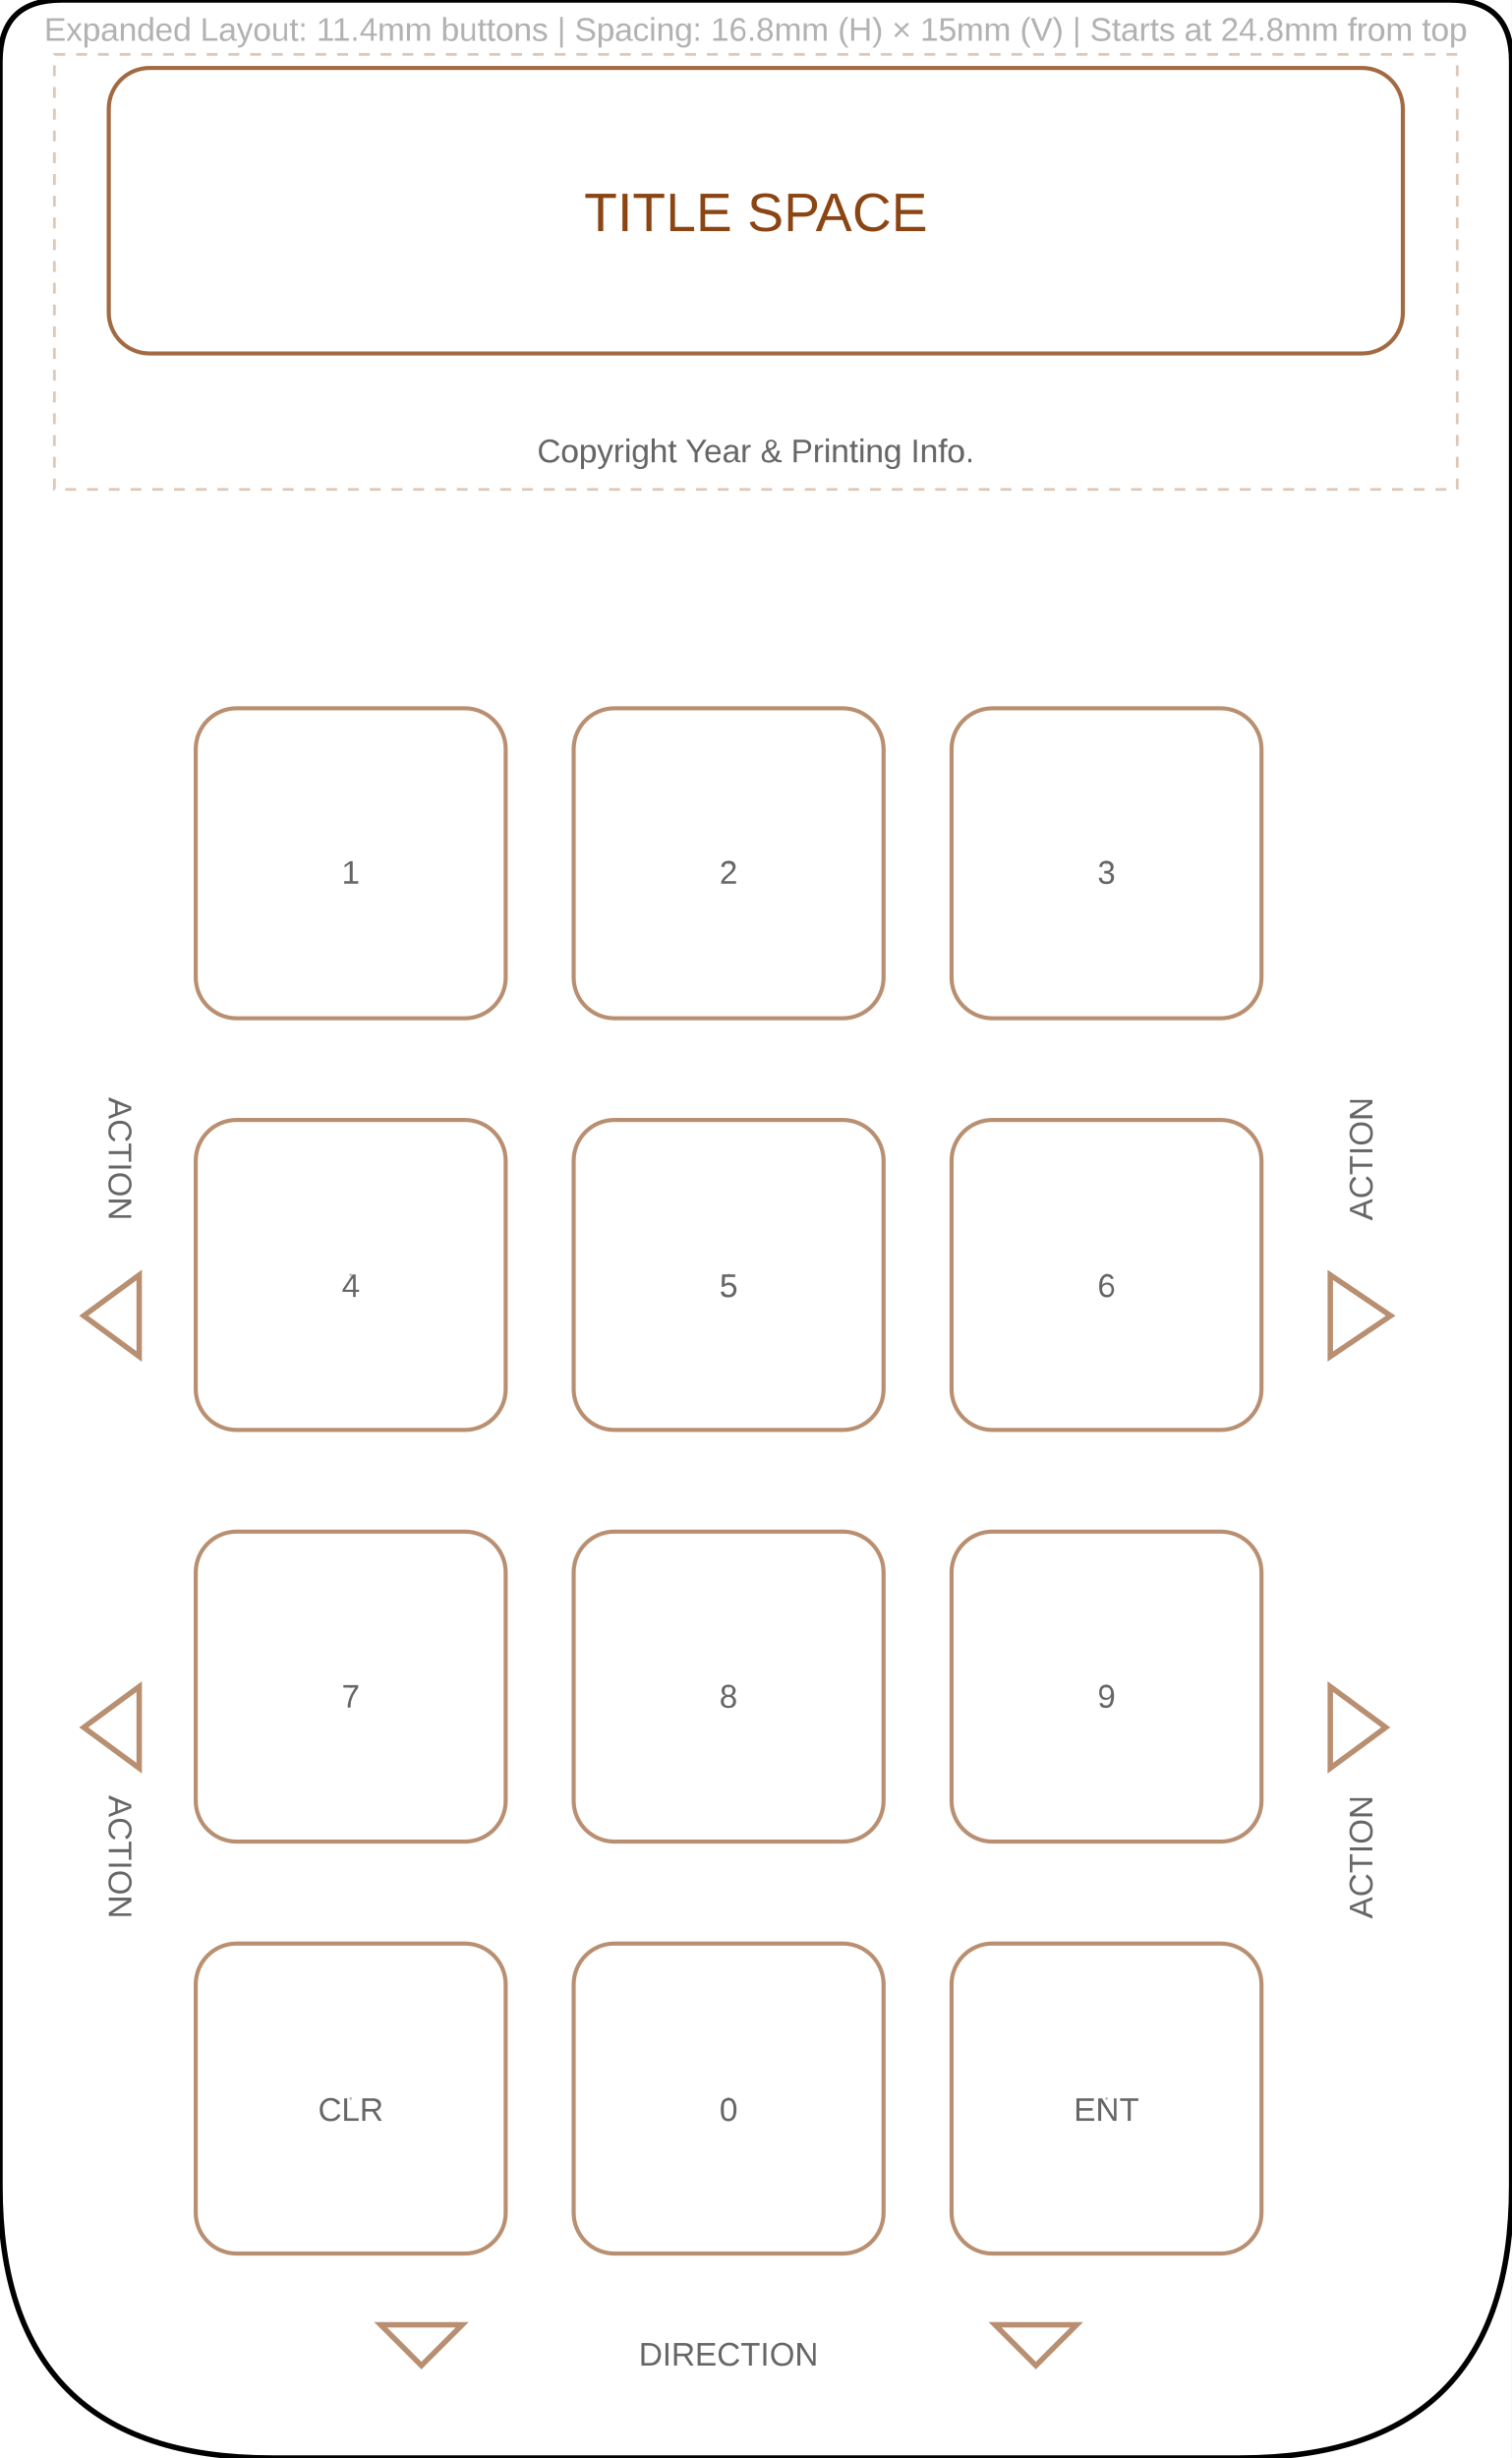
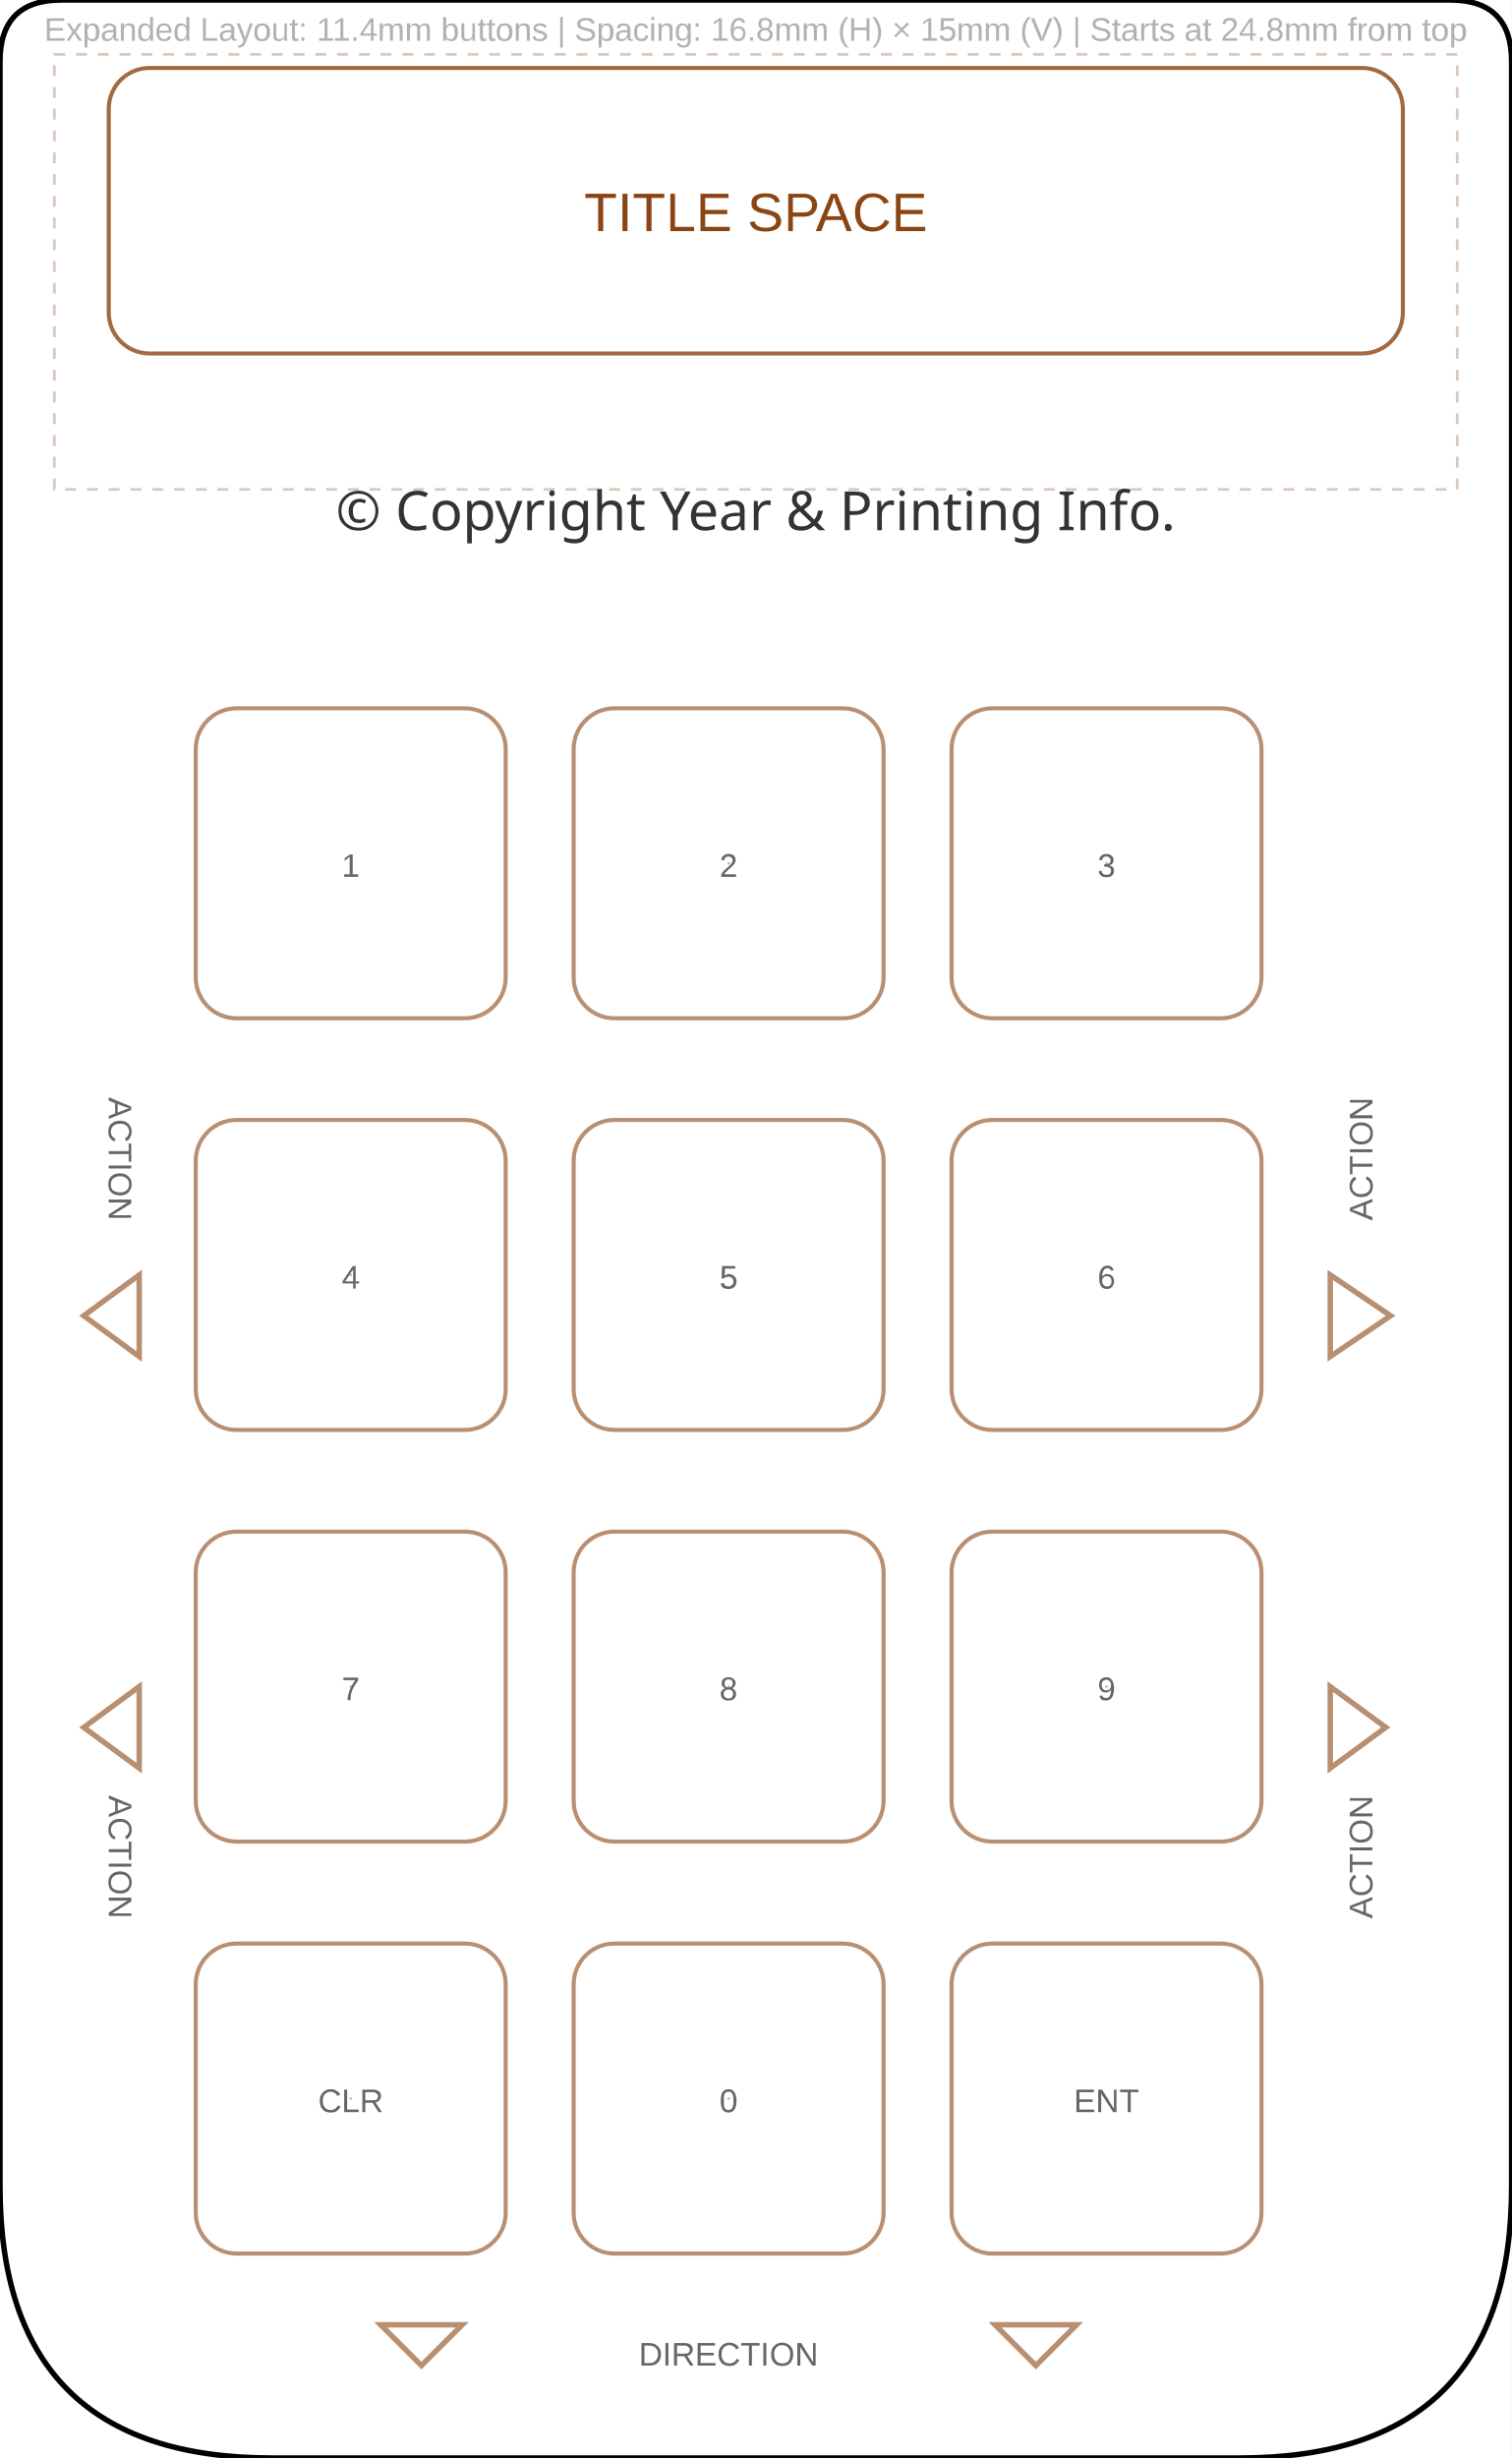
<svg xmlns="http://www.w3.org/2000/svg" width="55.6mm" height="90.4mm" viewBox="0 0 55.6 90.4">
  <defs>
    <style>
      .outline { fill: none; stroke: #000000; stroke-width: 0.2; }
      .guide { fill: none; stroke: #8B4513; stroke-width: 0.1; stroke-dasharray: 0.3,0.3; opacity: 0.5; }
      .button { fill: none; stroke: #8B4513; stroke-width: 0.15; opacity: 0.6; }
      .button_center { fill: #8B4513; opacity: 0.4; }
      .label { font-family: Arial, sans-serif; font-size: 2px; fill: #8B4513; }
      .label_small { font-family: Arial, sans-serif; font-size: 1.2px; fill: #666666; }
      .zone { fill: none; stroke: #8B4513; stroke-width: 0.1; stroke-dasharray: 0.4,0.4; opacity: 0.3; }
+       .copyright { font-family: Arial Black, sans-serif; font-size: 2px; fill: #333333; }
    </style>
  </defs>
  <rect x="0" y="0" width="55.6" height="90.4" fill="#FFFFFF" />
  <path id="outer_boundary" d="M 2.26 0            L 53.34 0            Q 55.6 0 55.6 2.26            L 55.6 80.4            Q 55.6 90.4 45.6 90.4            L 10.0 90.4            Q 0 90.4 0 80.4            L 0 2.26            Q 0 0 2.26 0 Z" class="outline" />
  <rect id="title_bar_zone" x="2" y="2" width="51.6" height="16" class="zone" />
  <rect id="title-background" x="4" y="2.5" width="47.6" height="10.5" rx="1.5" ry="1.5" fill="none" opacity="1.0" />
  <rect id="title-border" x="4" y="2.5" width="47.6" height="10.5" rx="1.5" ry="1.5" fill="none" stroke="#8B4513" stroke-width="0.15" opacity="0.8" />
  <text id="title-text" x="27.8" y="8.5" text-anchor="middle" class="label">TITLE SPACE</text>
-   <text x="27.8" y="17" text-anchor="middle" class="label_small">Copyright Year &amp; Printing Info.</text>
+   <text id="copyright-text" x="27.8" y="19.5" text-anchor="middle" class="copyright">© Copyright Year &amp; Printing Info.</text>
  <g id="keypad_buttons">
    <circle cx="12.90" cy="31.75" r="0.05" class="button_center" />
    <rect x="7.20" y="26.05" width="11.4" height="11.4" rx="1.5" ry="1.5" class="button" />
-     <text id="btn-1" x="12.90" y="32.5" text-anchor="middle" class="label_small">1</text>
+     <text id="btn-1" x="12.90" y="32.25" text-anchor="middle" class="label_small">1</text>
    <circle cx="26.80" cy="31.75" r="0.05" class="button_center" />
    <rect x="21.10" y="26.05" width="11.4" height="11.4" rx="1.5" ry="1.5" class="button" />
-     <text id="btn-2" x="26.80" y="32.5" text-anchor="middle" class="label_small">2</text>
+     <text id="btn-2" x="26.80" y="32.25" text-anchor="middle" class="label_small">2</text>
    <circle cx="40.70" cy="31.75" r="0.05" class="button_center" />
    <rect x="35.00" y="26.05" width="11.4" height="11.4" rx="1.5" ry="1.5" class="button" />
-     <text id="btn-3" x="40.70" y="32.5" text-anchor="middle" class="label_small">3</text>
+     <text id="btn-3" x="40.70" y="32.25" text-anchor="middle" class="label_small">3</text>
    <circle cx="12.90" cy="46.89" r="0.05" class="button_center" />
    <rect x="7.20" y="41.19" width="11.4" height="11.4" rx="1.5" ry="1.5" class="button" />
-     <text id="btn-4" x="12.90" y="47.7" text-anchor="middle" class="label_small">4</text>
+     <text id="btn-4" x="12.90" y="47.39" text-anchor="middle" class="label_small">4</text>
    <circle cx="26.80" cy="46.89" r="0.05" class="button_center" />
    <rect x="21.10" y="41.19" width="11.4" height="11.4" rx="1.5" ry="1.5" class="button" />
-     <text id="btn-5" x="26.80" y="47.7" text-anchor="middle" class="label_small">5</text>
+     <text id="btn-5" x="26.80" y="47.39" text-anchor="middle" class="label_small">5</text>
    <circle cx="40.70" cy="46.89" r="0.05" class="button_center" />
    <rect x="35.00" y="41.19" width="11.4" height="11.4" rx="1.5" ry="1.5" class="button" />
-     <text id="btn-6" x="40.70" y="47.7" text-anchor="middle" class="label_small">6</text>
+     <text id="btn-6" x="40.70" y="47.39" text-anchor="middle" class="label_small">6</text>
    <circle cx="12.90" cy="62.03" r="0.05" class="button_center" />
    <rect x="7.20" y="56.33" width="11.4" height="11.4" rx="1.5" ry="1.5" class="button" />
-     <text id="btn-7" x="12.90" y="62.8" text-anchor="middle" class="label_small">7</text>
+     <text id="btn-7" x="12.90" y="62.53" text-anchor="middle" class="label_small">7</text>
    <circle cx="26.80" cy="62.03" r="0.05" class="button_center" />
    <rect x="21.10" y="56.33" width="11.4" height="11.4" rx="1.5" ry="1.5" class="button" />
-     <text id="btn-8" x="26.80" y="62.8" text-anchor="middle" class="label_small">8</text>
+     <text id="btn-8" x="26.80" y="62.53" text-anchor="middle" class="label_small">8</text>
    <circle cx="40.70" cy="62.03" r="0.05" class="button_center" />
    <rect x="35.00" y="56.33" width="11.4" height="11.4" rx="1.5" ry="1.5" class="button" />
-     <text id="btn-9" x="40.70" y="62.8" text-anchor="middle" class="label_small">9</text>
+     <text id="btn-9" x="40.70" y="62.53" text-anchor="middle" class="label_small">9</text>
    <circle cx="12.90" cy="77.18" r="0.05" class="button_center" />
    <rect x="7.20" y="71.48" width="11.4" height="11.4" rx="1.5" ry="1.5" class="button" />
-     <text id="btn-clear" x="12.90" y="78.0" text-anchor="middle" class="label_small">CLR</text>
+     <text id="btn-clear" x="12.90" y="77.68" text-anchor="middle" class="label_small">CLR</text>
    <circle cx="26.80" cy="77.18" r="0.05" class="button_center" />
    <rect x="21.10" y="71.48" width="11.4" height="11.4" rx="1.5" ry="1.5" class="button" />
-     <text id="btn-0" x="26.80" y="78.0" text-anchor="middle" class="label_small">0</text>
+     <text id="btn-0" x="26.80" y="77.68" text-anchor="middle" class="label_small">0</text>
    <circle cx="40.70" cy="77.18" r="0.05" class="button_center" />
    <rect x="35.00" y="71.48" width="11.4" height="11.4" rx="1.5" ry="1.5" class="button" />
-     <text id="btn-enter" x="40.70" y="78.0" text-anchor="middle" class="label_small">ENT</text>
+     <text id="btn-enter" x="40.70" y="77.68" text-anchor="middle" class="label_small">ENT</text>
  </g>
  <g id="grid_info" opacity="0.5">
    <text x="27.8" y="1.5" text-anchor="middle" class="label_small">
      Expanded Layout: 11.4mm buttons | Spacing: 16.8mm (H) × 15mm (V) | Starts at 24.8mm from top
    </text>
  </g>
  <g id="left_action_buttons">
    <g id="top-left-action">
      <polygon id="top-left-arrow" points="5.12,46.89 3.08,48.39 5.12,49.89" fill="none" stroke="#8B4513" stroke-width="0.2" opacity="0.6" />
      <text id="top-left-label" x="4.0" y="44.89" text-anchor="end" transform="rotate(90, 4.0, 44.89)" class="label_small">ACTION</text>
    </g>
    <g id="bottom-left-action">
      <polygon id="bottom-left-arrow" points="5.12,62.03 3.08,63.53 5.12,65.03" fill="none" stroke="#8B4513" stroke-width="0.2" opacity="0.6" />
      <text id="bottom-left-label" x="4.0" y="66.03" text-anchor="start" transform="rotate(90, 4.0, 66.03)" class="label_small">ACTION</text>
    </g>
  </g>
  <g id="right_action_buttons">
    <g id="top-right-action">
      <polygon id="top-right-arrow" points="48.93,46.89 51.15,48.39 48.93,49.89" fill="none" stroke="#8B4513" stroke-width="0.2" opacity="0.6" />
      <text id="top-right-label" x="50.48" y="44.89" text-anchor="start" transform="rotate(-90, 50.48, 44.89)" class="label_small">ACTION</text>
    </g>
    <g id="bottom-right-action">
      <polygon id="bottom-right-arrow" points="48.93,62.03 50.97,63.53 48.93,65.03" fill="none" stroke="#8B4513" stroke-width="0.2" opacity="0.6" />
      <text id="bottom-right-label" x="50.48" y="66.03" text-anchor="end" transform="rotate(-90, 50.48, 66.03)" class="label_small">ACTION</text>
    </g>
  </g>
  <g id="bottom_arrows">
    <polygon id="disc-left-arrow" points="15.5,87 17,85.5 14,85.5" fill="none" stroke="#8B4513" stroke-width="0.2" opacity="0.6" />
    <text id="bottom-text" x="26.8" y="87" text-anchor="middle" class="label_small">DIRECTION</text>
    <polygon id="disc-right-arrow" points="38.1,87 39.6,85.5 36.6,85.5" fill="none" stroke="#8B4513" stroke-width="0.2" opacity="0.6" />
  </g>
</svg>
